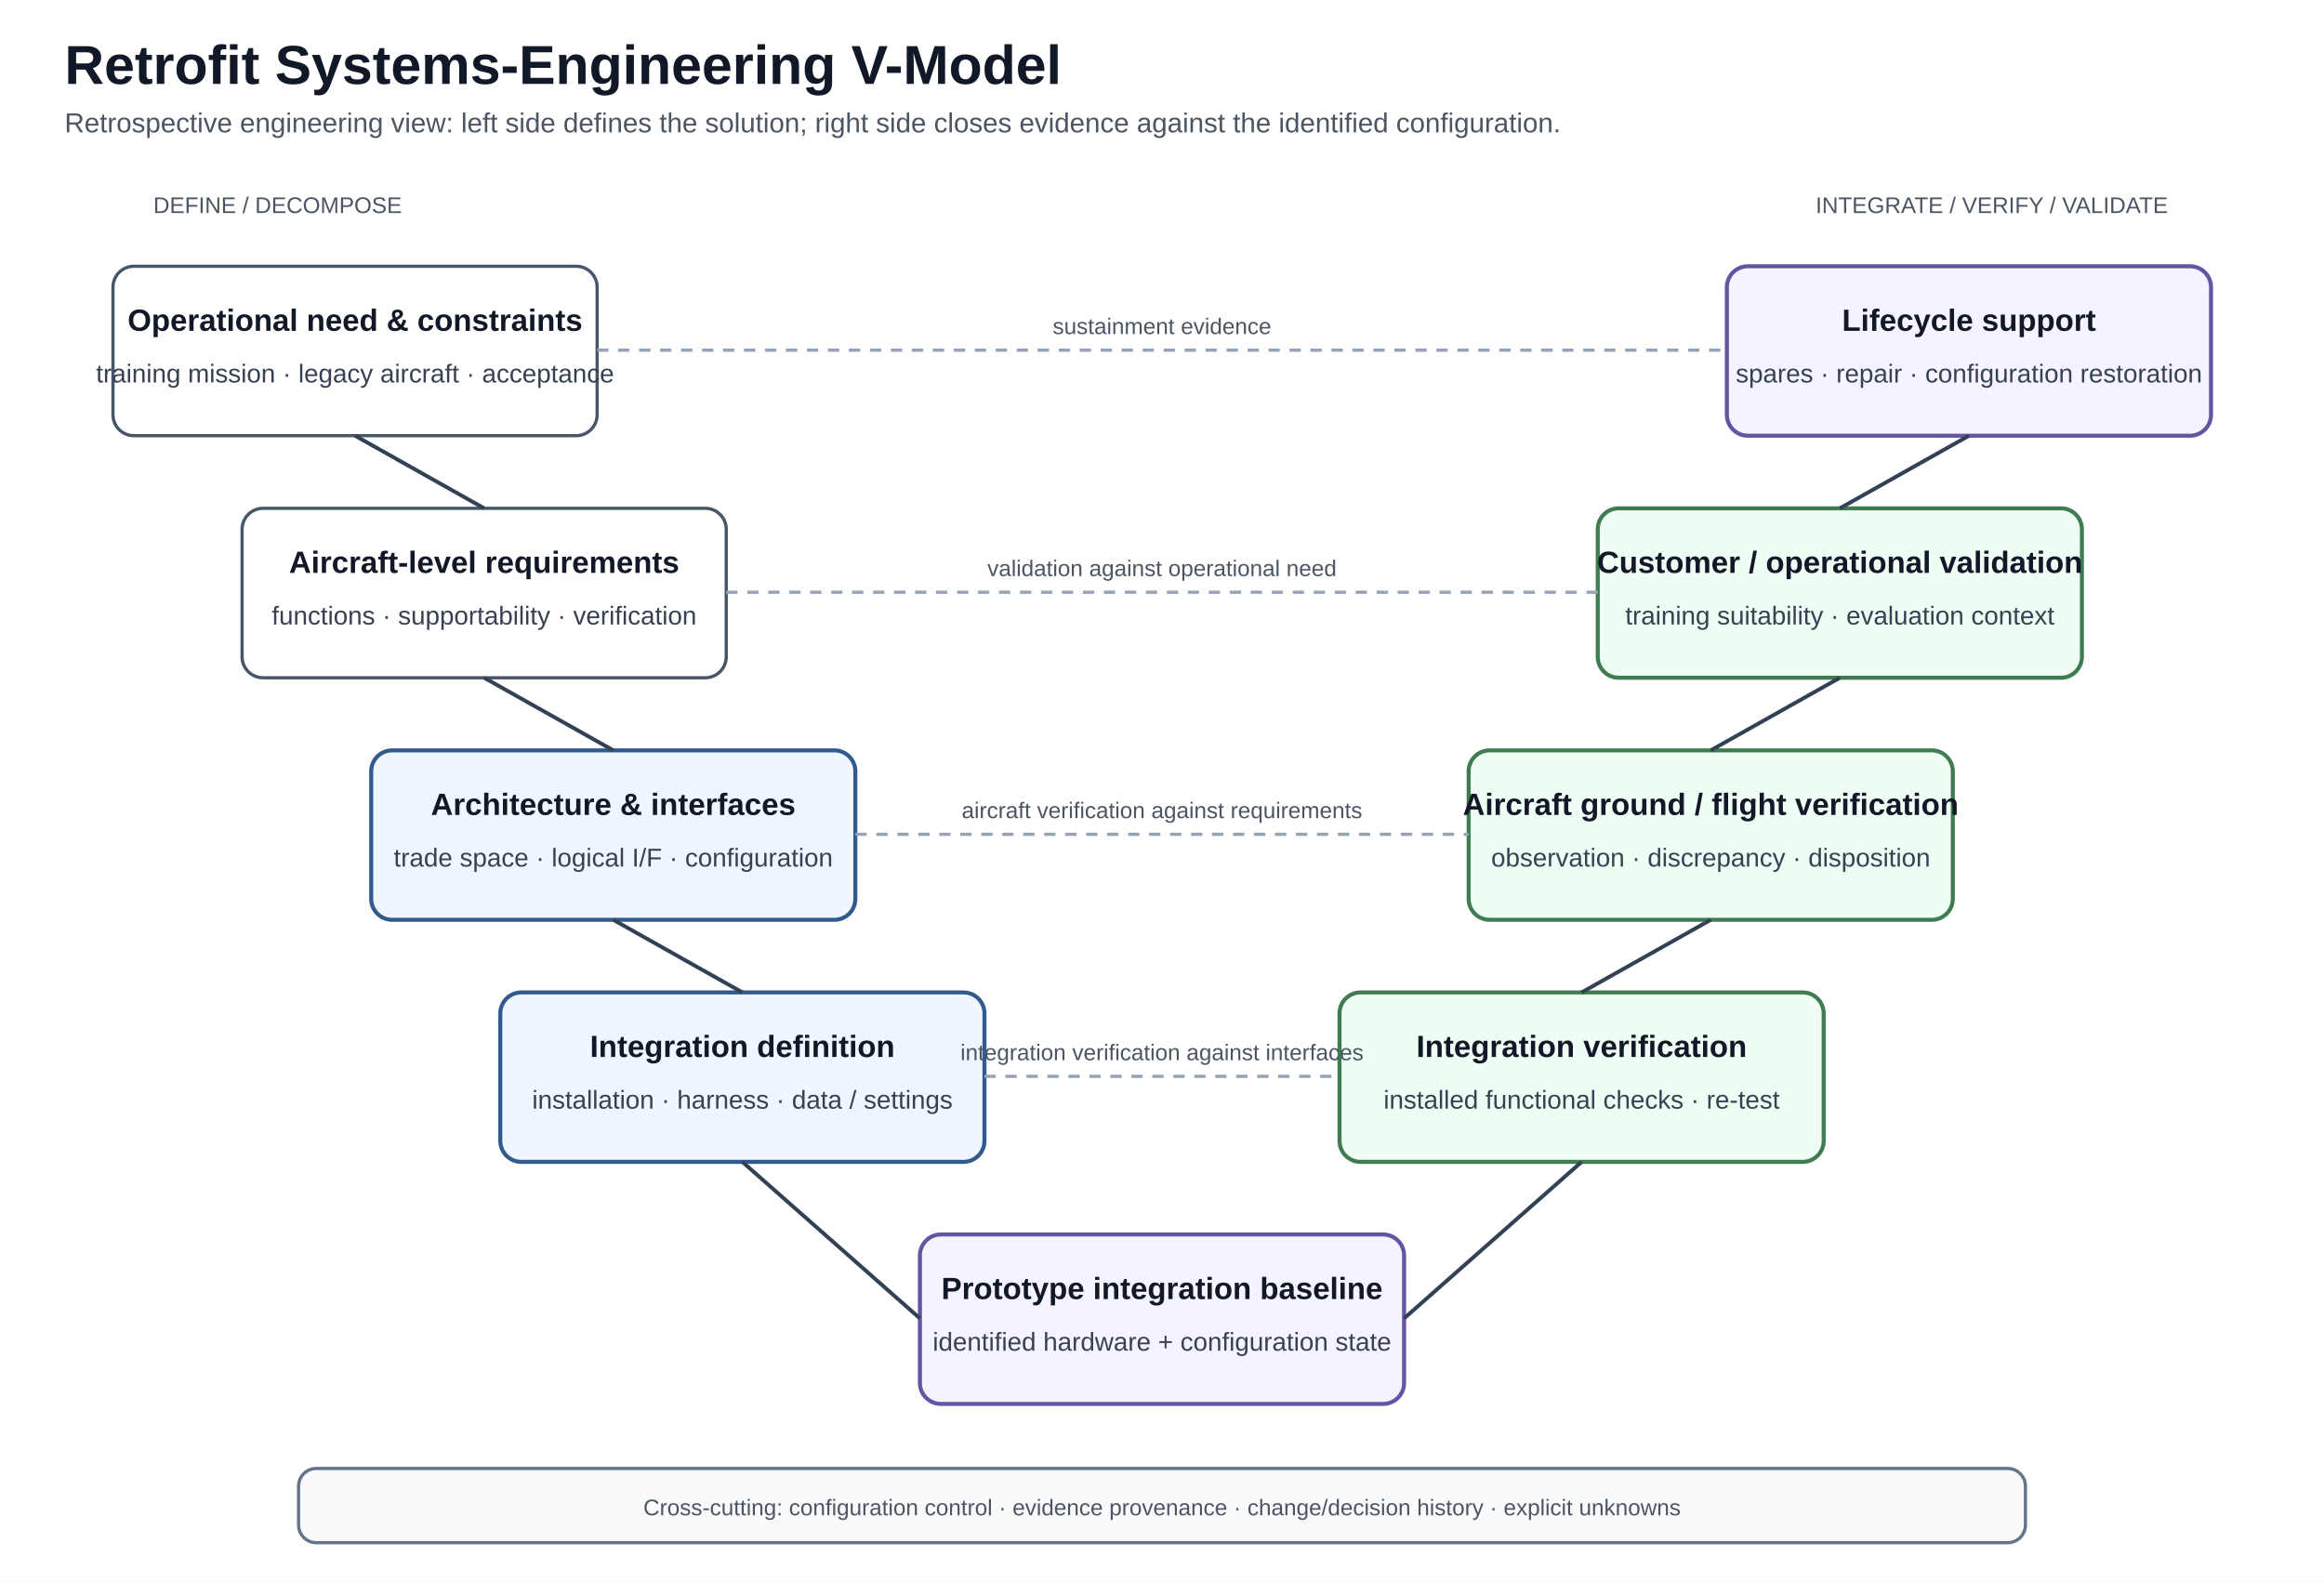
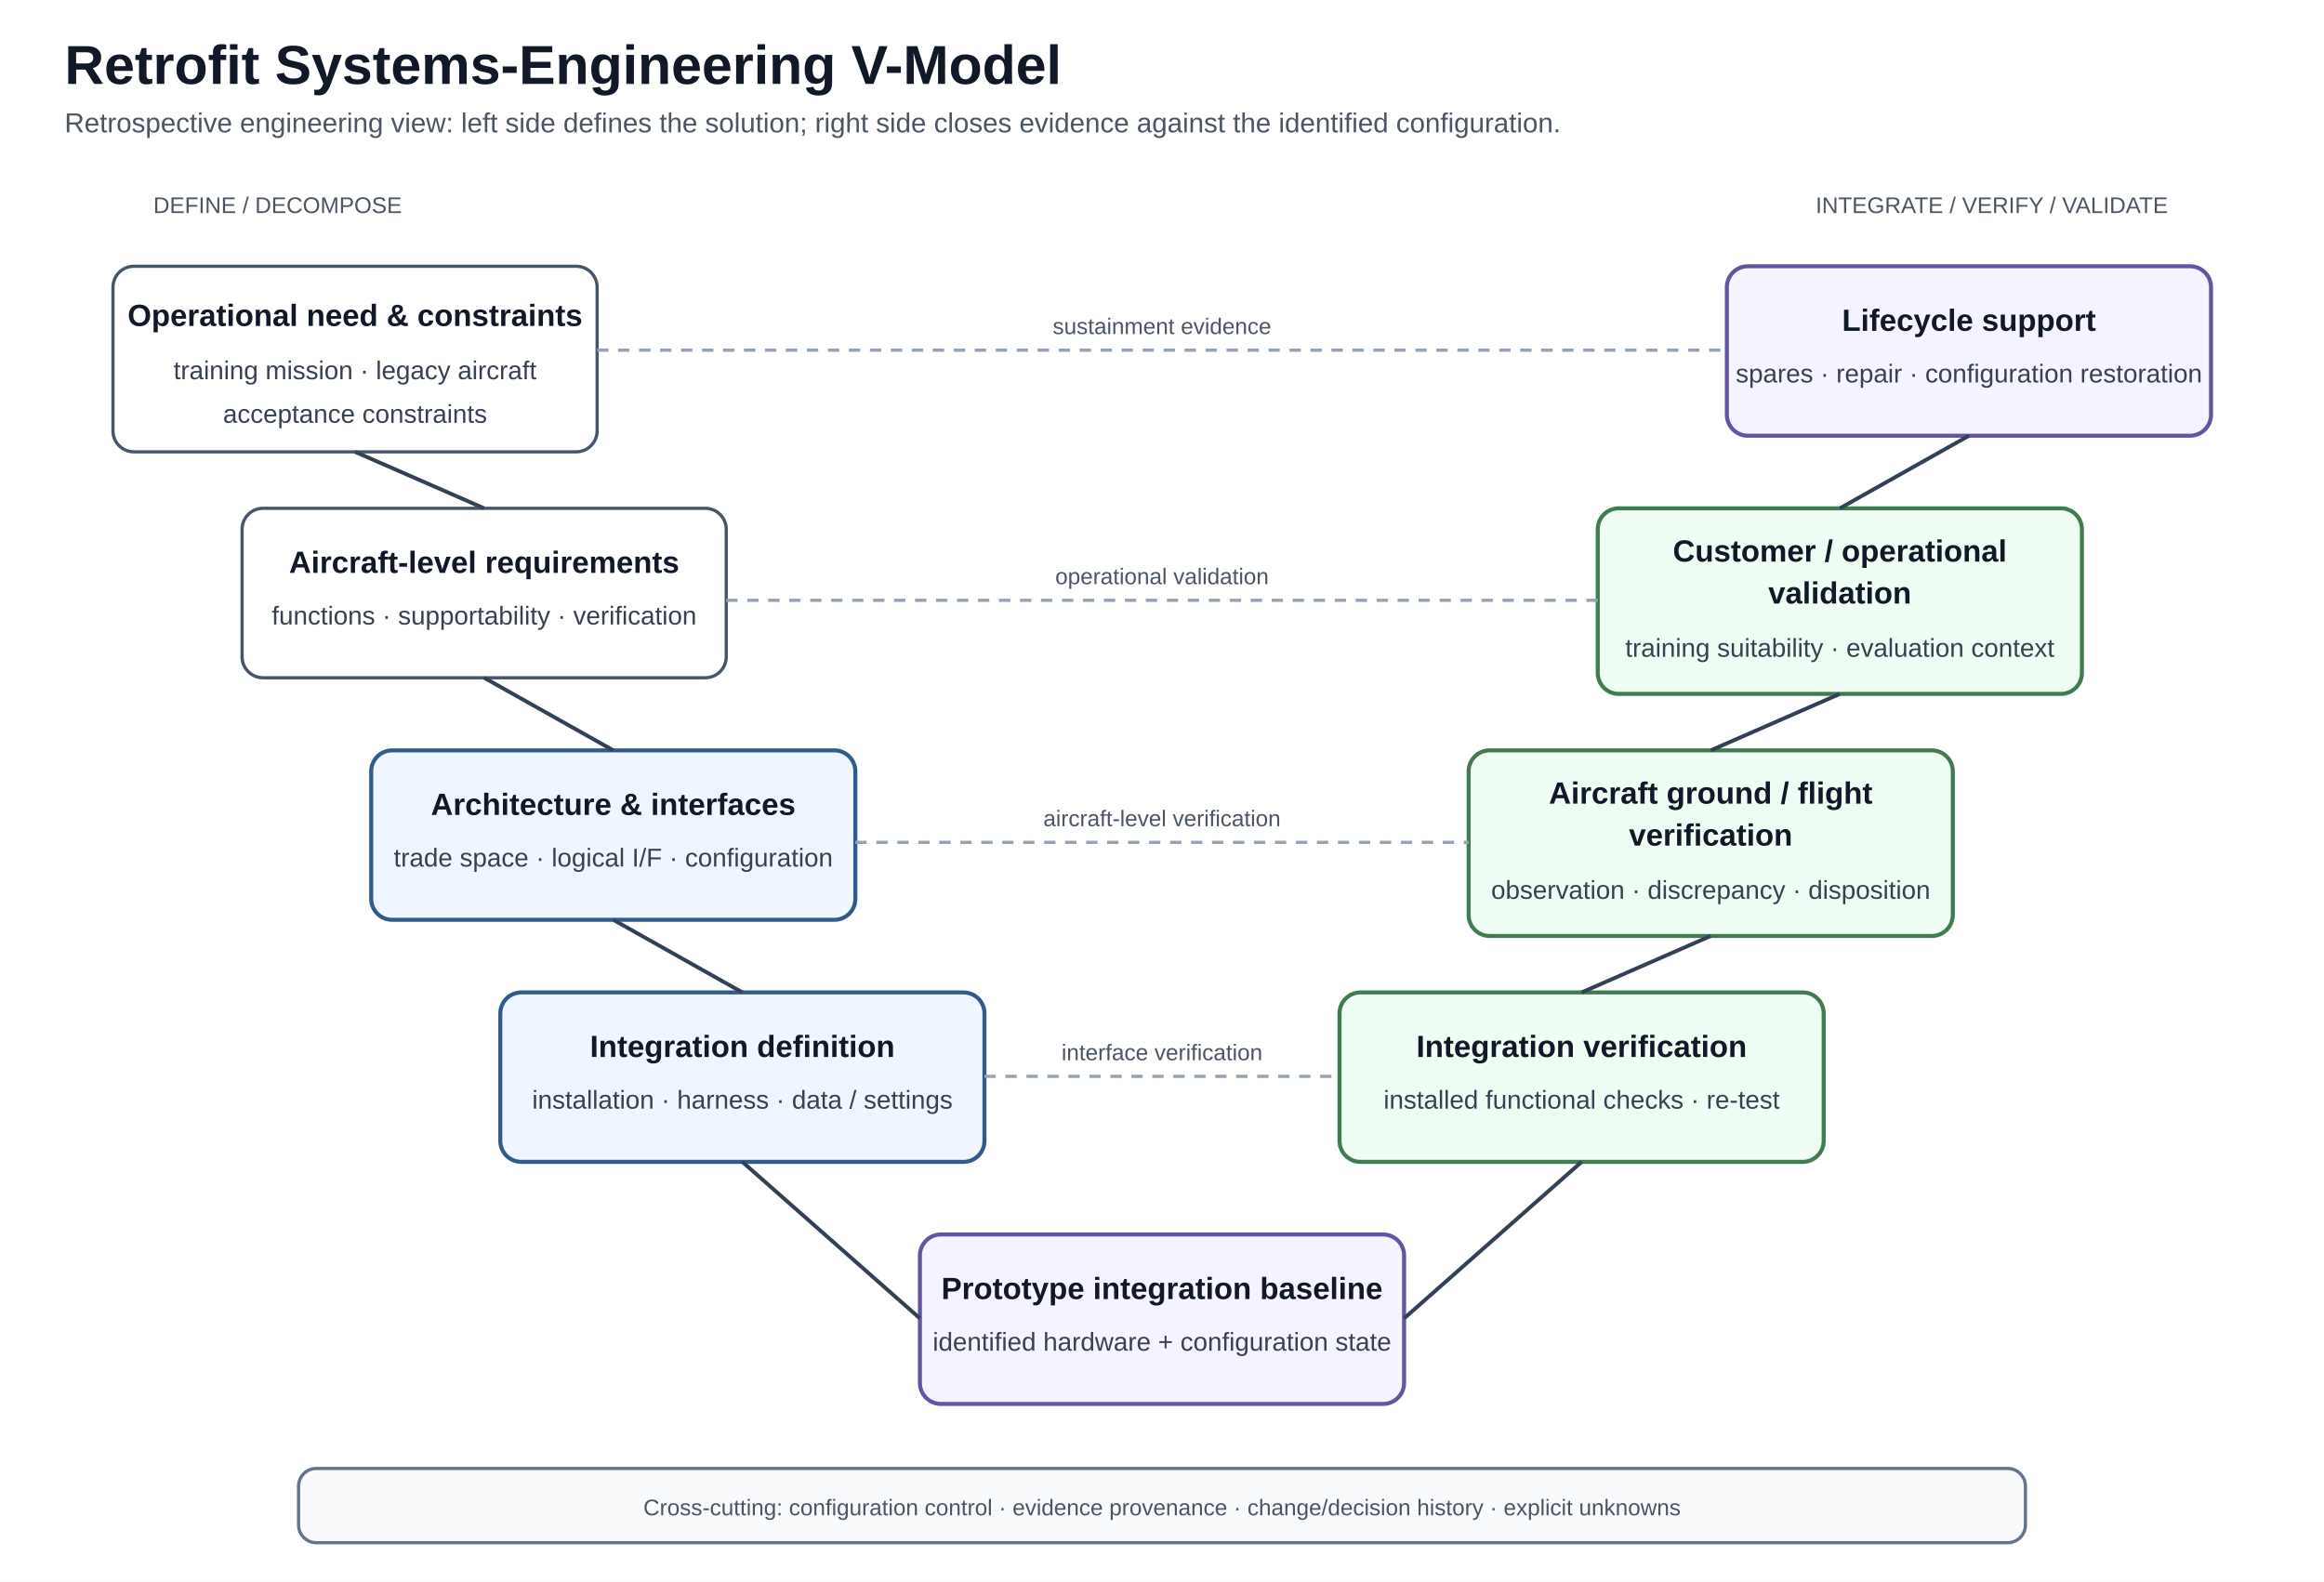
<svg xmlns="http://www.w3.org/2000/svg" width="100%" height="auto" viewBox="0 0 1440 980" preserveAspectRatio="xMidYMid meet">
-   <style>.title{font:700 34px Arial,sans-serif;fill:#111827}.sub{font:17px Arial,sans-serif;fill:#4b5563}.h{font:700 19px Arial,sans-serif;fill:#111827}.t{font:16px Arial,sans-serif;fill:#374151}.sm{font:14px Arial,sans-serif;fill:#4b5563}.box{fill:#fff;stroke:#475569;stroke-width:2}.blue{fill:#eff6ff;stroke:#315b8c;stroke-width:2.5}.green{fill:#f0fdf4;stroke:#3f7c52;stroke-width:2.5}.violet{fill:#f5f3ff;stroke:#6554a1;stroke-width:2.5}.slate{fill:#f8fafc;stroke:#64748b;stroke-width:2}.strong{stroke:#334155;stroke-width:2.4;fill:none}.dash{stroke:#94a3b8;stroke-width:2;fill:none;stroke-dasharray:7 6}</style>
+   <style>
+ .title{font:700 34px Arial,sans-serif;fill:#111827}.sub{font:17px Arial,sans-serif;fill:#4b5563}
+ .h{font:700 19px Arial,sans-serif;fill:#111827}.t{font:16px Arial,sans-serif;fill:#374151}.sm{font:14px Arial,sans-serif;fill:#4b5563}.id{font:700 13px Arial,sans-serif;fill:#1f4b7a}
+ .box{fill:#ffffff;stroke:#475569;stroke-width:2}.blue{fill:#eff6ff;stroke:#315b8c;stroke-width:2.5}.green{fill:#f0fdf4;stroke:#3f7c52;stroke-width:2.5}.violet{fill:#f5f3ff;stroke:#6554a1;stroke-width:2.5}.amber{fill:#fffbeb;stroke:#a96b13;stroke-width:2.5}.slate{fill:#f8fafc;stroke:#64748b;stroke-width:2}
+ .conn{stroke:#64748b;stroke-width:2;fill:none}.strong{stroke:#334155;stroke-width:2.4;fill:none}.dash{stroke:#94a3b8;stroke-width:2;fill:none;stroke-dasharray:7 6}
+ .chip{fill:#e2e8f0}.rule{stroke:#cbd5e1;stroke-width:1}
+ </style>
  <rect width="1440" height="980" fill="white" />
  <text x="40" y="52" class="title">Retrofit Systems-Engineering V-Model</text>
  <text x="40" y="82" class="sub">Retrospective engineering view: left side defines the solution; right side closes evidence against the identified configuration.</text>
  <text x="95" y="132" class="sm">DEFINE / DECOMPOSE</text>
  <text x="1125" y="132" class="sm">INTEGRATE / VERIFY / VALIDATE</text>
-   <rect x="70" y="165" width="300" height="105" rx="13" class="box" />
-   <text x="220" y="205" text-anchor="middle" class="h">Operational need &amp; constraints</text>
-   <text x="220" y="237" text-anchor="middle" class="t">training mission · legacy aircraft · acceptance</text>
+   <rect x="70" y="165" width="300" height="115" rx="13" class="box" />
+   <text x="220" y="202" text-anchor="middle" class="h">Operational need &amp; constraints</text>
+   <text x="220" y="235" text-anchor="middle" class="t">training mission · legacy aircraft</text>
+   <text x="220" y="262" text-anchor="middle" class="t">acceptance constraints</text>
  <rect x="150" y="315" width="300" height="105" rx="13" class="box" />
  <text x="300" y="355" text-anchor="middle" class="h">Aircraft-level requirements</text>
  <text x="300" y="387" text-anchor="middle" class="t">functions · supportability · verification</text>
  <rect x="230" y="465" width="300" height="105" rx="13" class="blue" />
  <text x="380" y="505" text-anchor="middle" class="h">Architecture &amp; interfaces</text>
  <text x="380" y="537" text-anchor="middle" class="t">trade space · logical I/F · configuration</text>
  <rect x="310" y="615" width="300" height="105" rx="13" class="blue" />
  <text x="460" y="655" text-anchor="middle" class="h">Integration definition</text>
  <text x="460" y="687" text-anchor="middle" class="t">installation · harness · data / settings</text>
  <rect x="570" y="765" width="300" height="105" rx="13" class="violet" />
  <text x="720" y="805" text-anchor="middle" class="h">Prototype integration baseline</text>
  <text x="720" y="837" text-anchor="middle" class="t">identified hardware + configuration state</text>
  <rect x="830" y="615" width="300" height="105" rx="13" class="green" />
  <text x="980" y="655" text-anchor="middle" class="h">Integration verification</text>
  <text x="980" y="687" text-anchor="middle" class="t">installed functional checks · re-test</text>
-   <rect x="910" y="465" width="300" height="105" rx="13" class="green" />
-   <text x="1060" y="505" text-anchor="middle" class="h">Aircraft ground / flight verification</text>
-   <text x="1060" y="537" text-anchor="middle" class="t">observation · discrepancy · disposition</text>
-   <rect x="990" y="315" width="300" height="105" rx="13" class="green" />
-   <text x="1140" y="355" text-anchor="middle" class="h">Customer / operational validation</text>
-   <text x="1140" y="387" text-anchor="middle" class="t">training suitability · evaluation context</text>
+   <rect x="910" y="465" width="300" height="115" rx="13" class="green" />
+   <text x="1060" y="498" text-anchor="middle" class="h">Aircraft ground / flight</text>
+   <text x="1060" y="524" text-anchor="middle" class="h">verification</text>
+   <text x="1060" y="557" text-anchor="middle" class="t">observation · discrepancy · disposition</text>
+   <rect x="990" y="315" width="300" height="115" rx="13" class="green" />
+   <text x="1140" y="348" text-anchor="middle" class="h">Customer / operational</text>
+   <text x="1140" y="374" text-anchor="middle" class="h">validation</text>
+   <text x="1140" y="407" text-anchor="middle" class="t">training suitability · evaluation context</text>
  <rect x="1070" y="165" width="300" height="105" rx="13" class="violet" />
  <text x="1220" y="205" text-anchor="middle" class="h">Lifecycle support</text>
  <text x="1220" y="237" text-anchor="middle" class="t">spares · repair · configuration restoration</text>
-   <path d="M220 270 L300 315 M300 420 L380 465 M380 570 L460 615 M460 720 L570 817 M870 817 L980 720 M980 615 L1060 570 M1060 465 L1140 420 M1140 315 L1220 270" class="strong" />
-   <path d="M370 217 H1070 M450 367 H990 M530 517 H910 M610 667 H830" class="dash" />
+   <path d="M220 280 L300 315 M300 420 L380 465 M380 570 L460 615 M460 720 L570 817 M870 817 L980 720 M980 615 L1060 580 M1060 465 L1140 430 M1140 315 L1220 270" class="strong" />
+   <path d="M370 217 H1070 M450 372 H990 M530 522 H910 M610 667 H830" class="dash" />
  <text x="720" y="207" text-anchor="middle" class="sm">sustainment evidence</text>
-   <text x="720" y="357" text-anchor="middle" class="sm">validation against operational need</text>
-   <text x="720" y="507" text-anchor="middle" class="sm">aircraft verification against requirements</text>
-   <text x="720" y="657" text-anchor="middle" class="sm">integration verification against interfaces</text>
+   <text x="720" y="362" text-anchor="middle" class="sm">operational validation</text>
+   <text x="720" y="512" text-anchor="middle" class="sm">aircraft-level verification</text>
+   <text x="720" y="657" text-anchor="middle" class="sm">interface verification</text>
  <rect x="185" y="910" width="1070" height="46" rx="11" class="slate" />
  <text x="720" y="939" text-anchor="middle" class="sm">Cross-cutting: configuration control · evidence provenance · change/decision history · explicit unknowns</text>
</svg>
